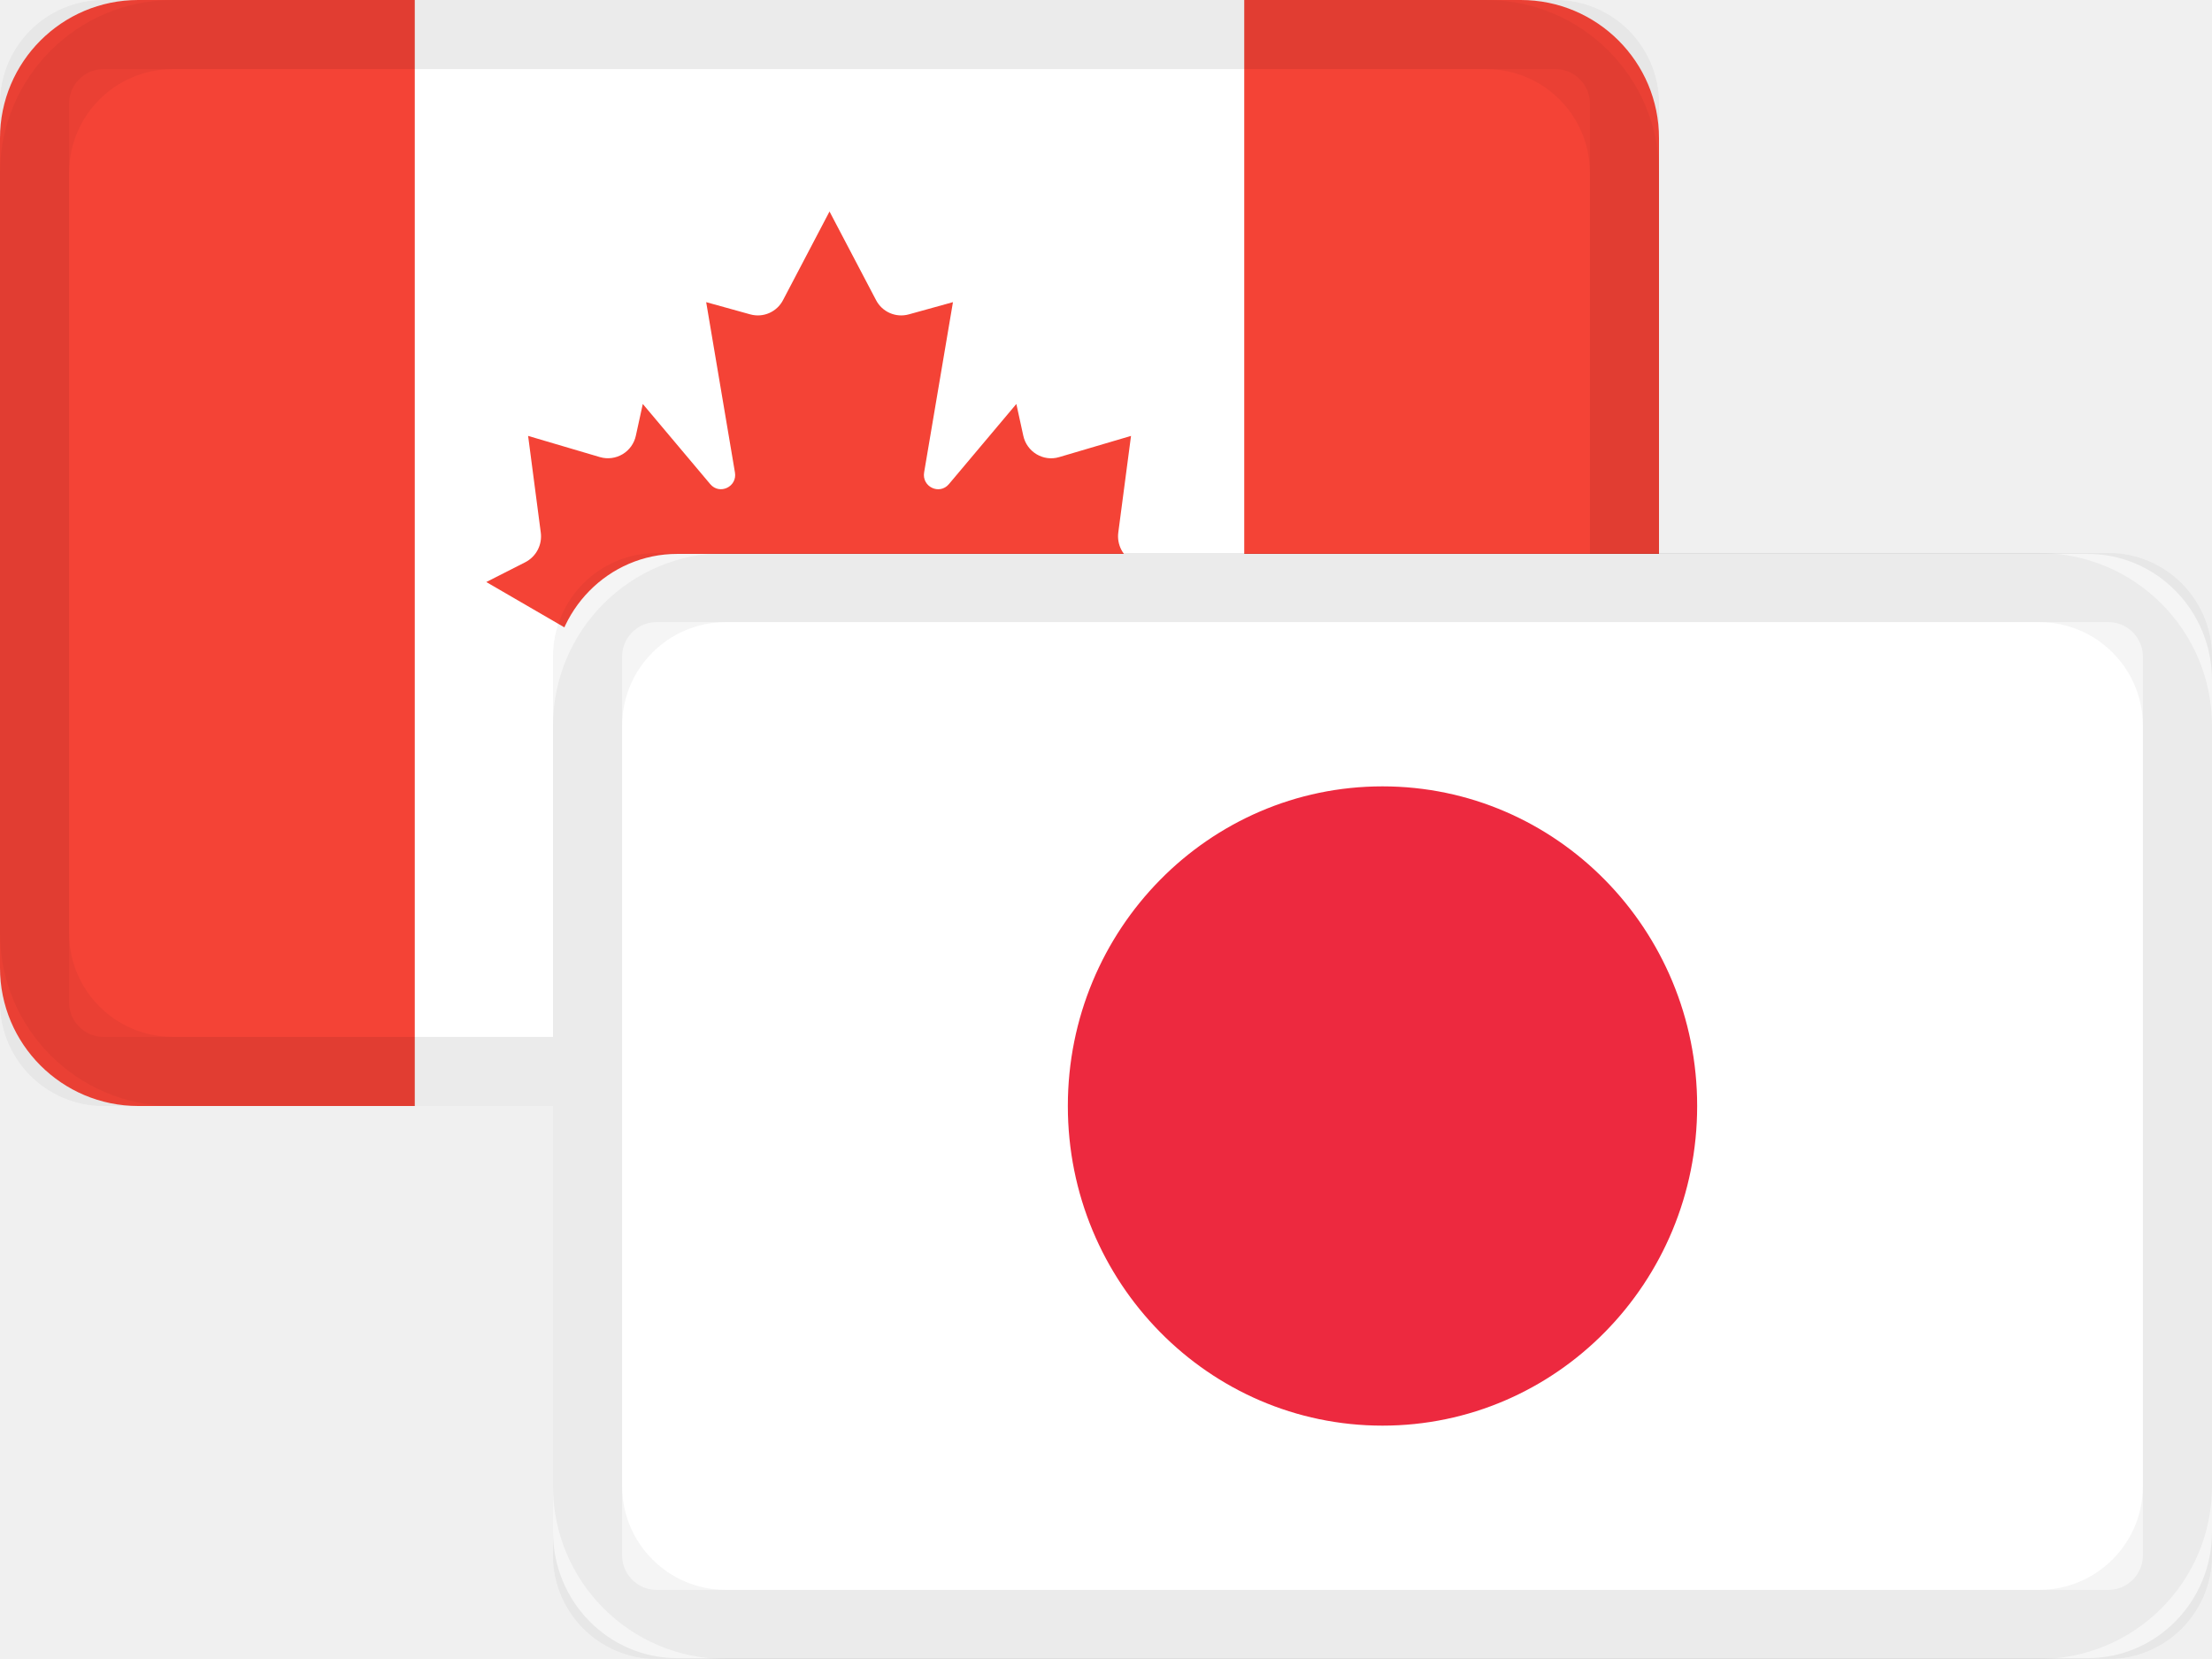
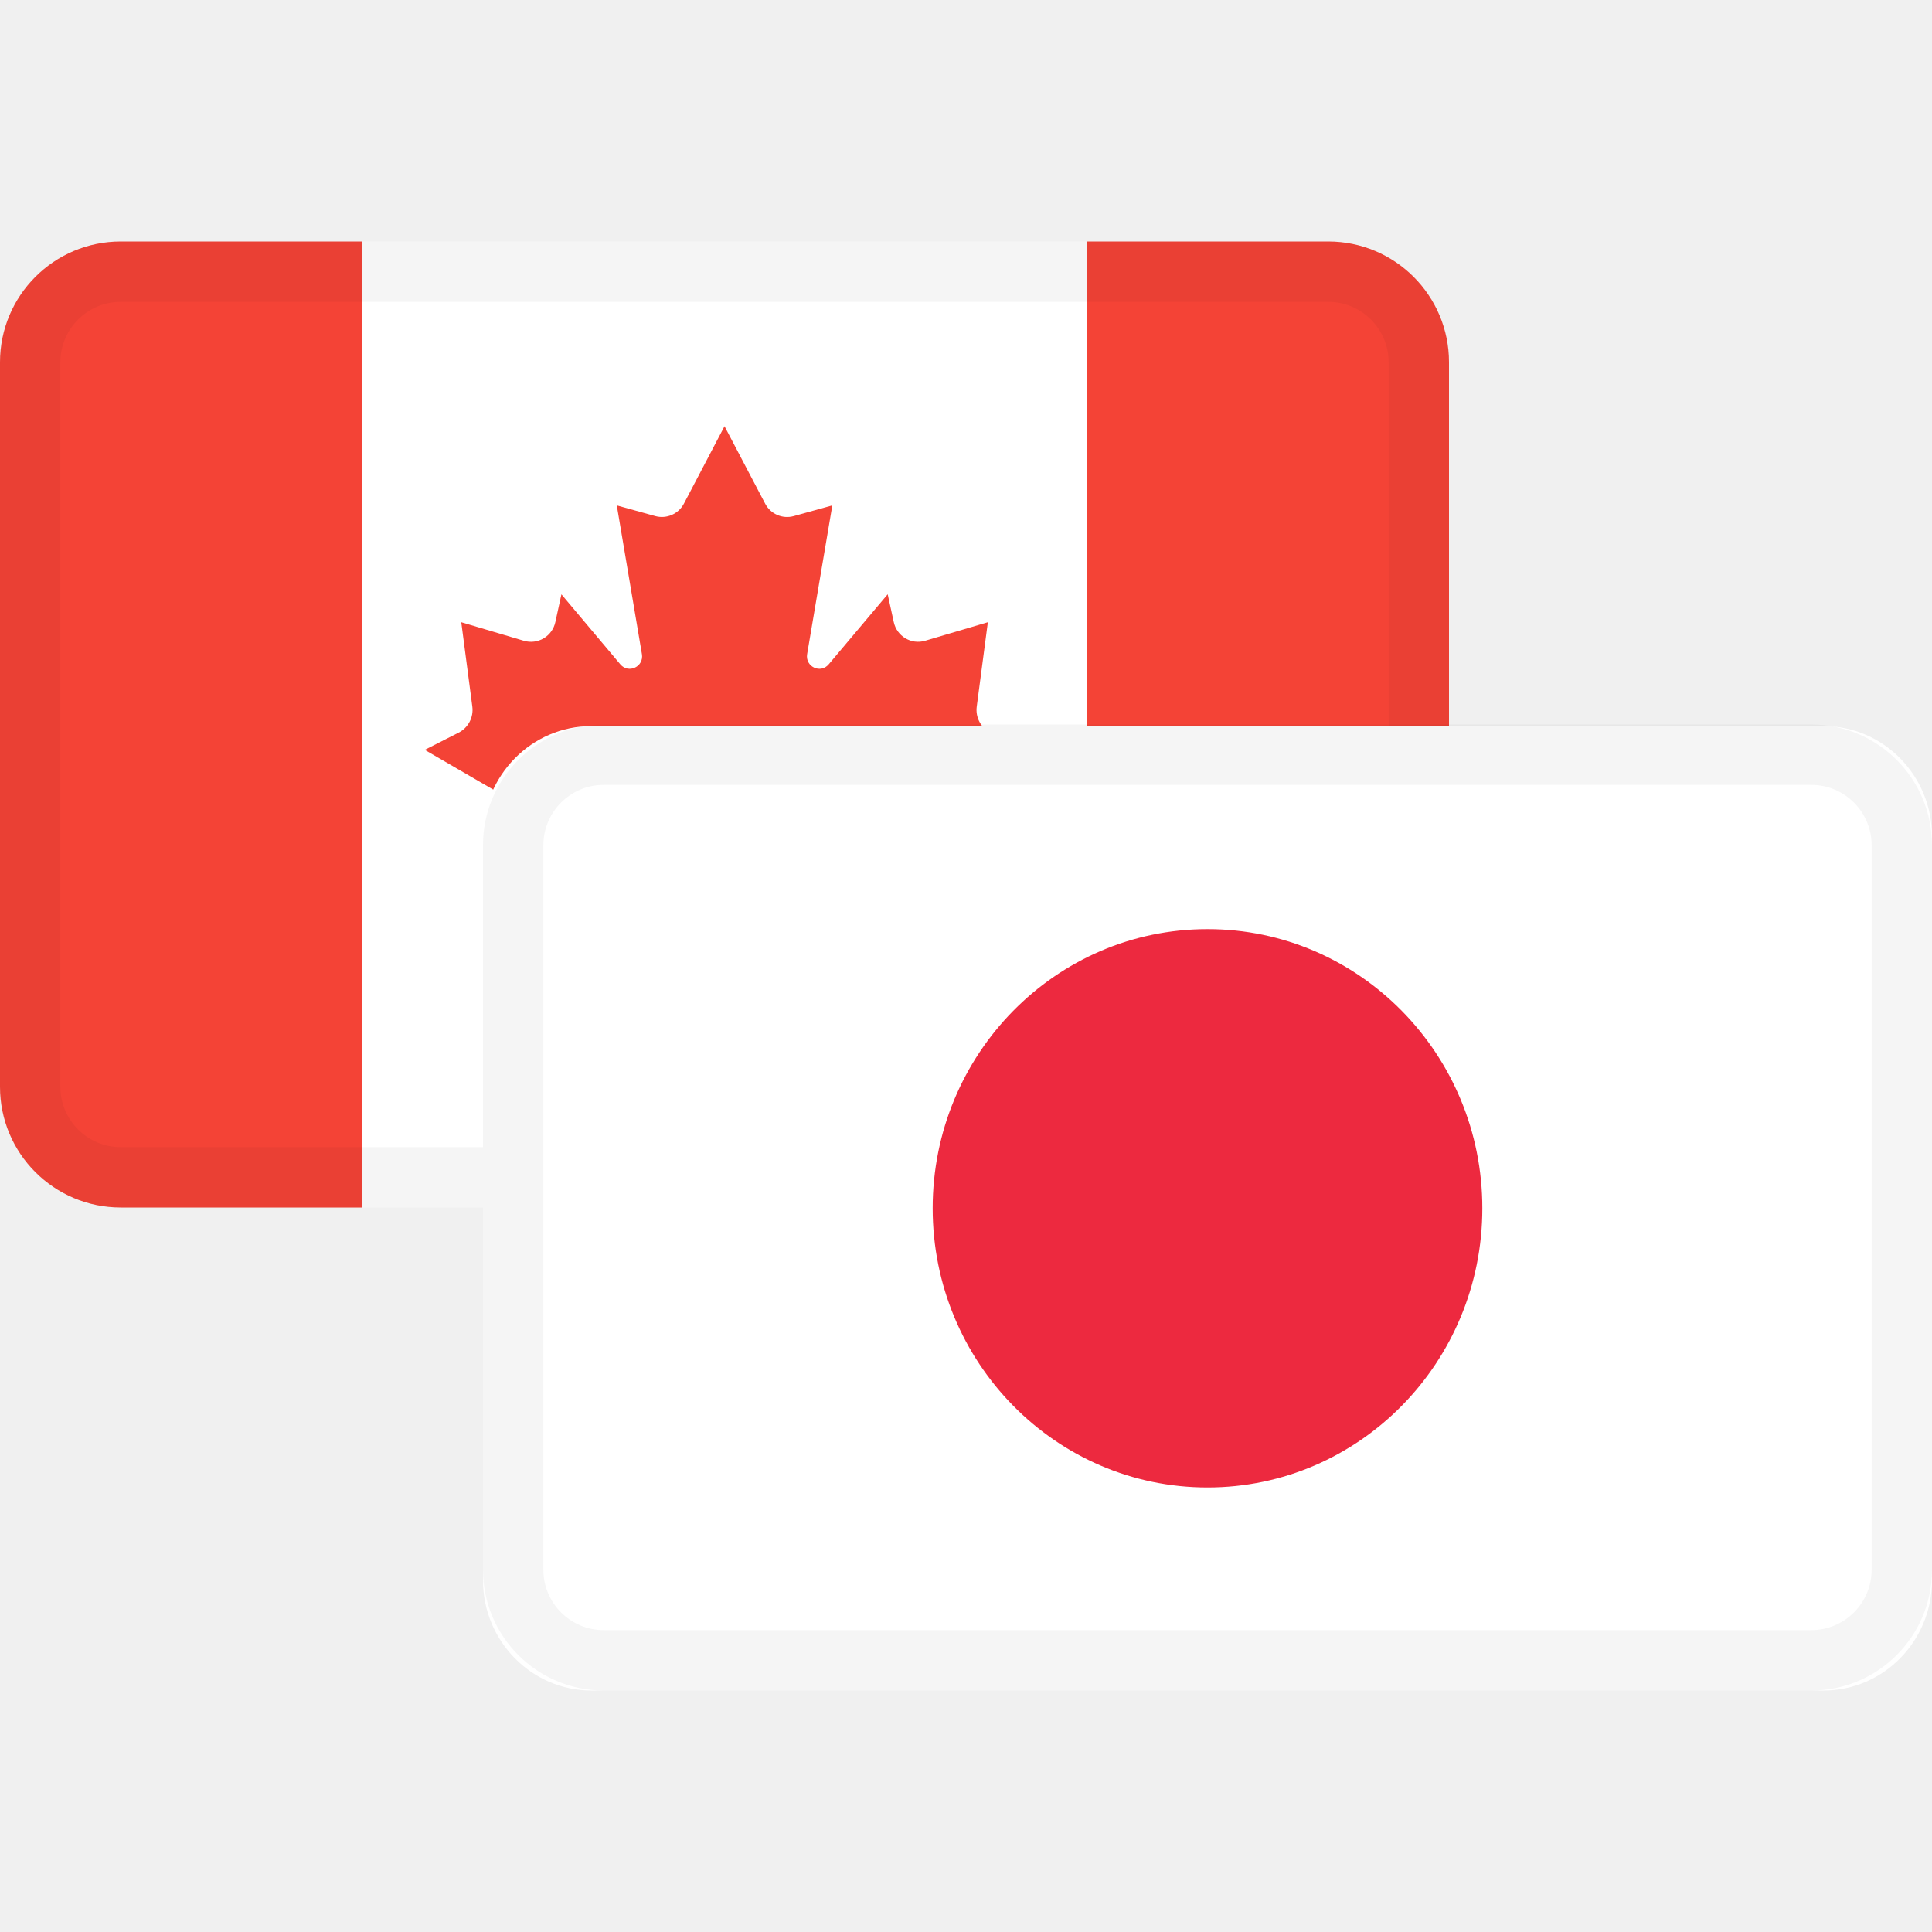
- <svg xmlns="http://www.w3.org/2000/svg" width="32" height="24">
-   <g fill="none" fill-rule="evenodd">
-     <g fill-rule="nonzero">
-       <path fill="#FFF" d="M6 0h12v16H6z" />
-       <path fill="#F44336" d="M18 0h4a2 2 0 0 1 2 2v12a2 2 0 0 1-2 2h-4V0zM2 0h4v16H2a2 2 0 0 1-2-2V2a2 2 0 0 1 2-2zm10.001 3.06v.001l.672 1.28a.41.41 0 0 0 .474.207l.639-.177-.417 2.462c-.036.209.222.332.358.171l.976-1.16.1.457c.05.237.29.38.519.312l1.04-.307-.184 1.396a.423.423 0 0 0 .225.432l.564.286-2.456 1.426a.611.611 0 0 0-.263.74l.21.57-2.105-.183a.196.196 0 0 0-.212.204l.066 2.288h-.414l.066-2.288a.196.196 0 0 0-.212-.204l-2.104.182.21-.57a.612.612 0 0 0-.263-.74L7.035 8.42l.563-.286a.42.42 0 0 0 .225-.431L7.64 6.306l1.04.307a.413.413 0 0 0 .519-.312l.1-.457.976 1.16c.135.16.393.038.357-.17l-.416-2.463.638.177a.41.41 0 0 0 .474-.207L12 3.06l.001-.002z" />
-       <rect width="23" height="15" x=".5" y=".5" stroke="#000" stroke-opacity=".04" rx="1" />
-     </g>
-     <rect width="23" height="15" x=".5" y=".5" stroke="#000" stroke-opacity=".04" rx="2" />
-     <g fill-rule="nonzero" transform="translate(8 8)">
-       <path fill="#FFF" d="M22.203.013H1.797C.805.013 0 .831 0 1.84v12.322c0 1.008.805 1.826 1.797 1.826h20.406c.992 0 1.797-.818 1.797-1.826V1.839C24 .831 23.195.013 22.203.013z" />
-       <ellipse cx="12" cy="8" fill="#ED293F" rx="4.552" ry="4.624" />
-       <rect width="23" height="15" x=".5" y=".5" stroke="#000" stroke-opacity=".04" rx="1" />
-     </g>
-     <rect width="23" height="15" x="8.5" y="8.5" stroke="#000" stroke-opacity=".04" rx="2" />
-   </g>
+ <svg xmlns="http://www.w3.org/2000/svg" width="32" height="32" fill="none">
+   <path d="M18 4H6v16h12V4Z" fill="#fff" />
+   <path d="M18 4h4a2 2 0 0 1 2 2v12a2 2 0 0 1-2 2h-4V4ZM2 4h4v16H2a2 2 0 0 1-2-2V6a2 2 0 0 1 2-2Zm10.001 3.06v.001l.672 1.28a.41.41 0 0 0 .474.207l.639-.177-.417 2.462c-.036.209.222.332.357.17l.977-1.16.1.458c.05.237.29.38.519.312l1.04-.307-.184 1.397a.422.422 0 0 0 .225.431l.564.286-2.456 1.426a.612.612 0 0 0-.263.74l.21.57-2.105-.183a.197.197 0 0 0-.212.204l.066 2.288h-.414l.067-2.288a.197.197 0 0 0-.213-.204l-2.104.182.21-.57a.611.611 0 0 0-.263-.74L7.035 12.42l.563-.286a.422.422 0 0 0 .225-.431l-.183-1.397 1.04.308a.413.413 0 0 0 .519-.313l.1-.457.976 1.16c.135.16.393.038.357-.17l-.416-2.463.638.177a.412.412 0 0 0 .474-.207L12 7.06l.001-.002Z" fill="#F44336" />
+   <path fill-rule="evenodd" clip-rule="evenodd" d="M22 5H2a1 1 0 0 0-1 1v12a1 1 0 0 0 1 1h20a1 1 0 0 0 1-1V6a1 1 0 0 0-1-1ZM2 4a2 2 0 0 0-2 2v12a2 2 0 0 0 2 2h20a2 2 0 0 0 2-2V6a2 2 0 0 0-2-2H2Z" fill="#000" fill-opacity=".04" />
+   <path d="M30.203 12.026H9.797c-.992 0-1.797.818-1.797 1.826v12.322C8 27.182 8.805 28 9.797 28h20.406c.992 0 1.797-.817 1.797-1.826V13.852c0-1.008-.805-1.826-1.797-1.826Z" fill="#fff" />
+   <path d="M20 24.637c2.514 0 4.552-2.07 4.552-4.624S22.514 15.389 20 15.389s-4.552 2.07-4.552 4.624 2.038 4.624 4.552 4.624Z" fill="#ED293F" />
+   <path fill-rule="evenodd" clip-rule="evenodd" d="M30 13H10a1 1 0 0 0-1 1v12a1 1 0 0 0 1 1h20a1 1 0 0 0 1-1V14a1 1 0 0 0-1-1Zm-20-1a2 2 0 0 0-2 2v12a2 2 0 0 0 2 2h20a2 2 0 0 0 2-2V14a2 2 0 0 0-2-2H10Z" fill="#000" fill-opacity=".04" />
</svg>
